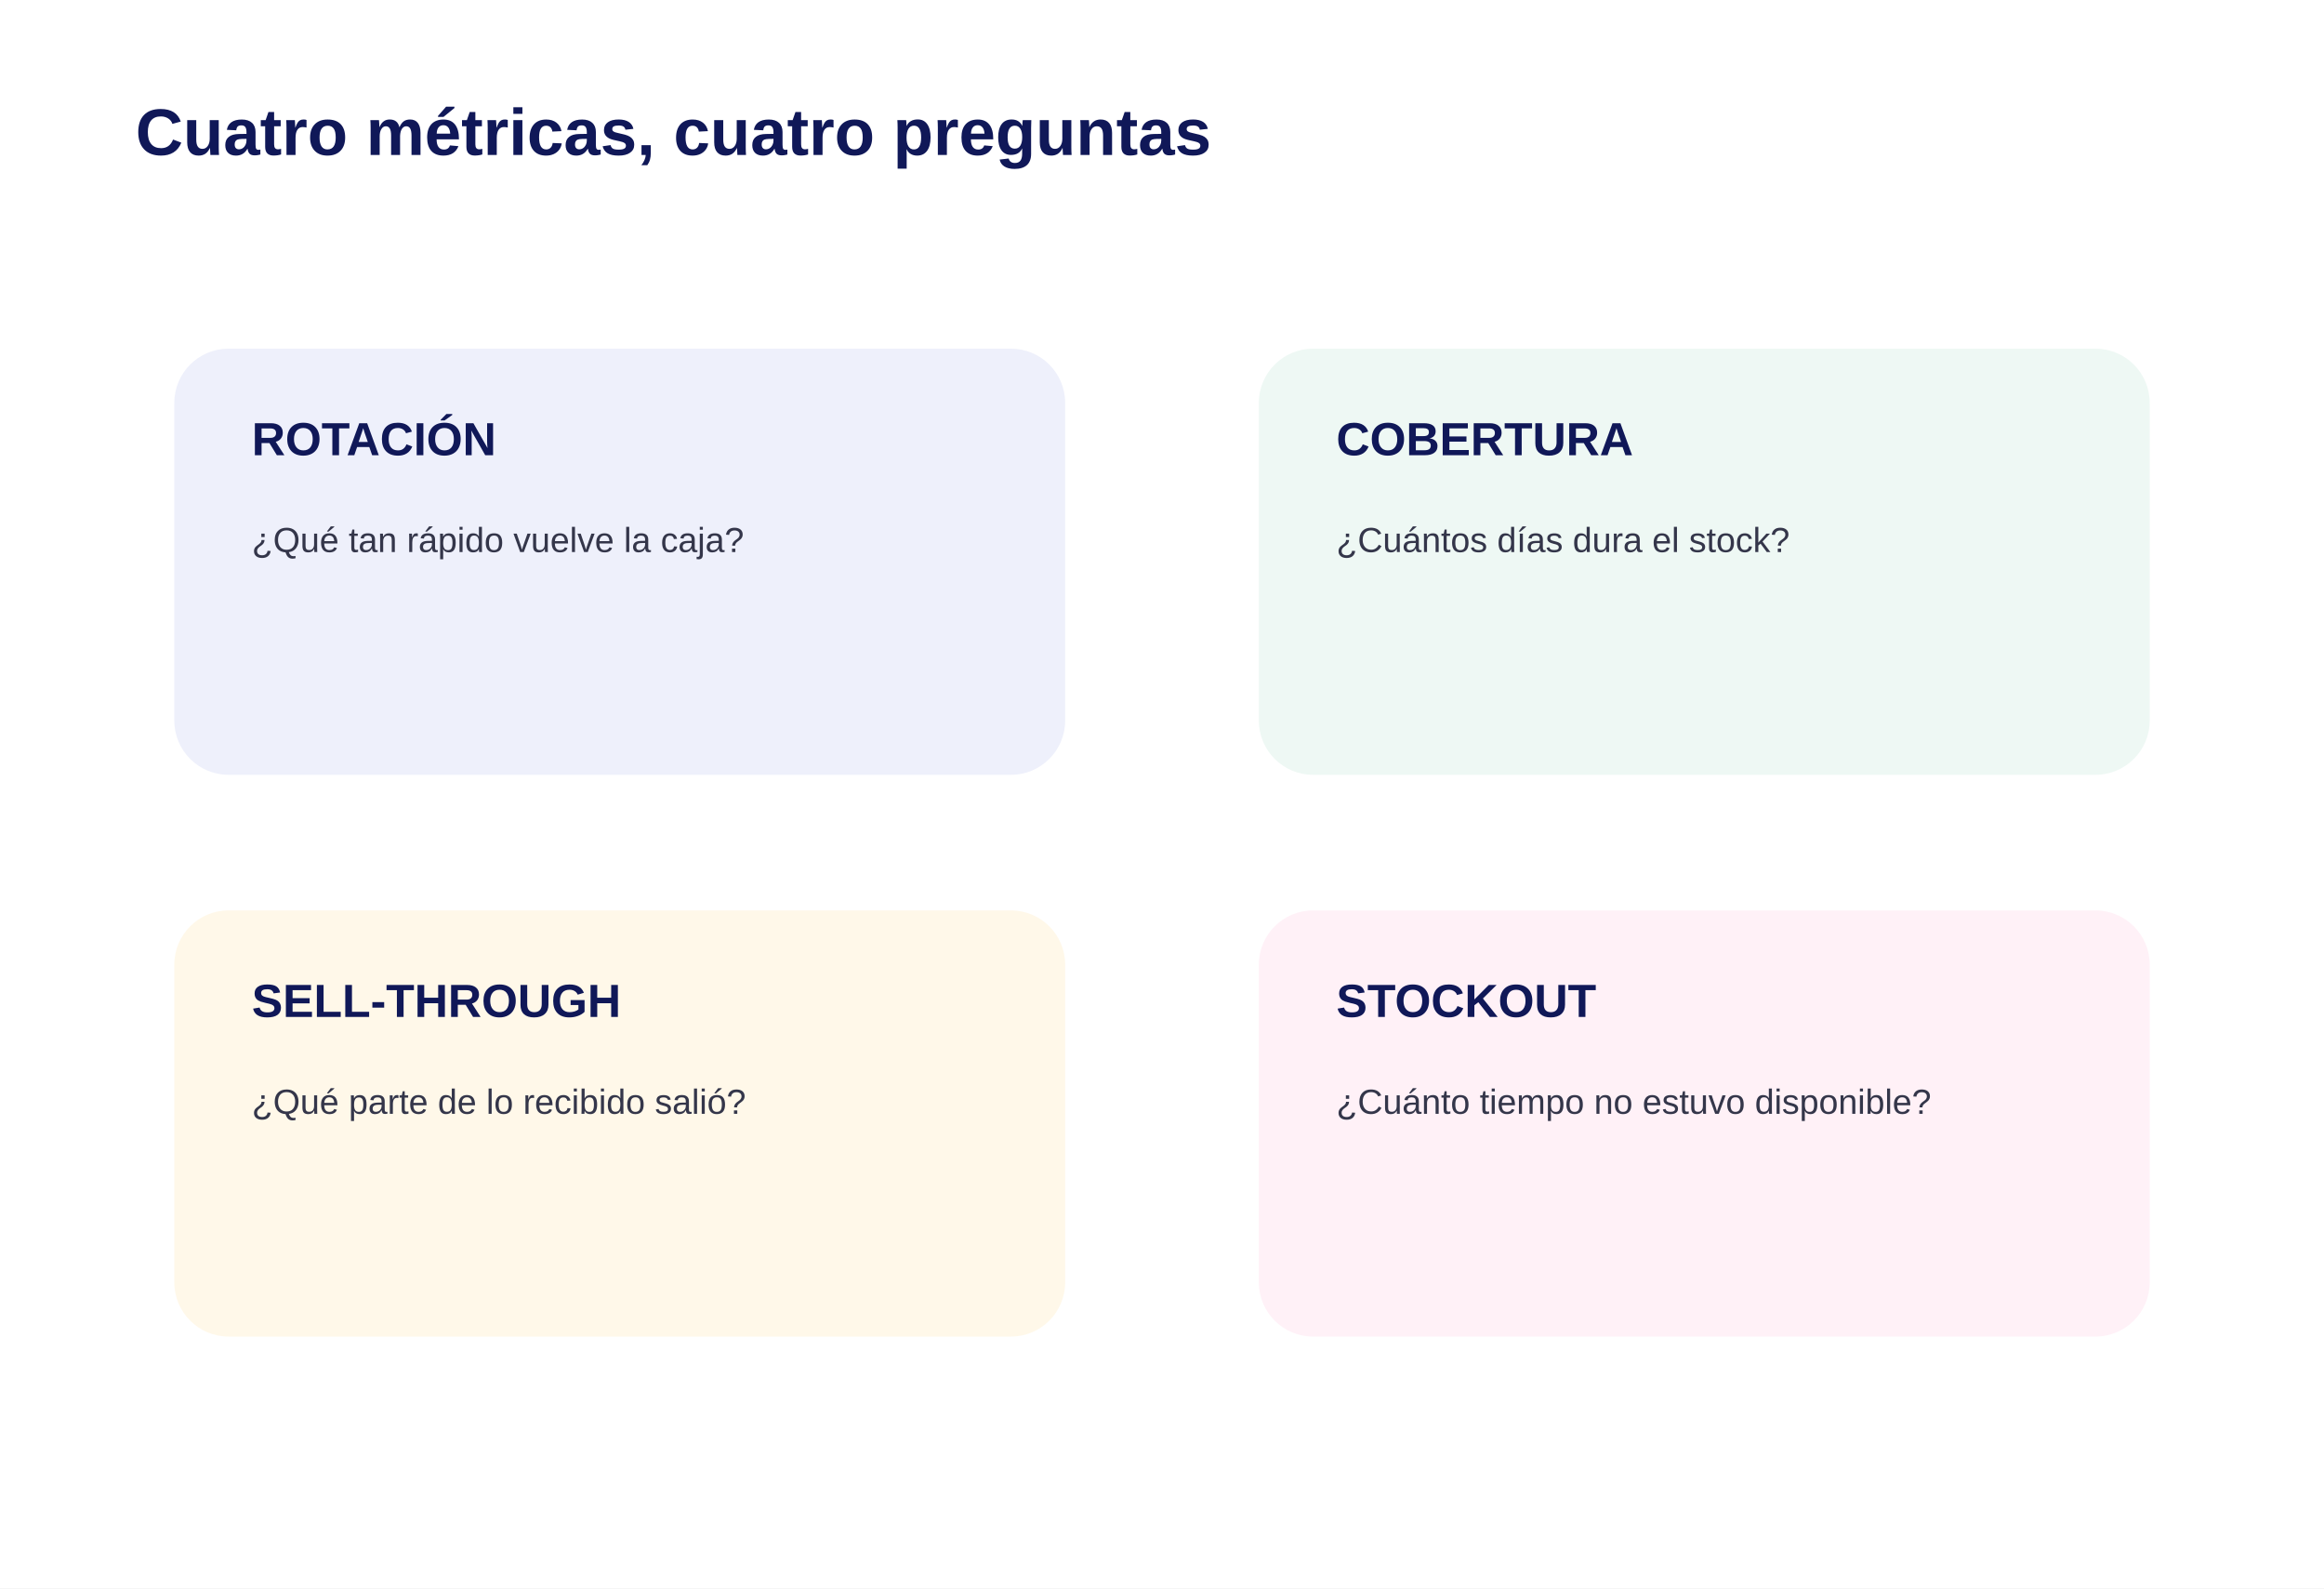
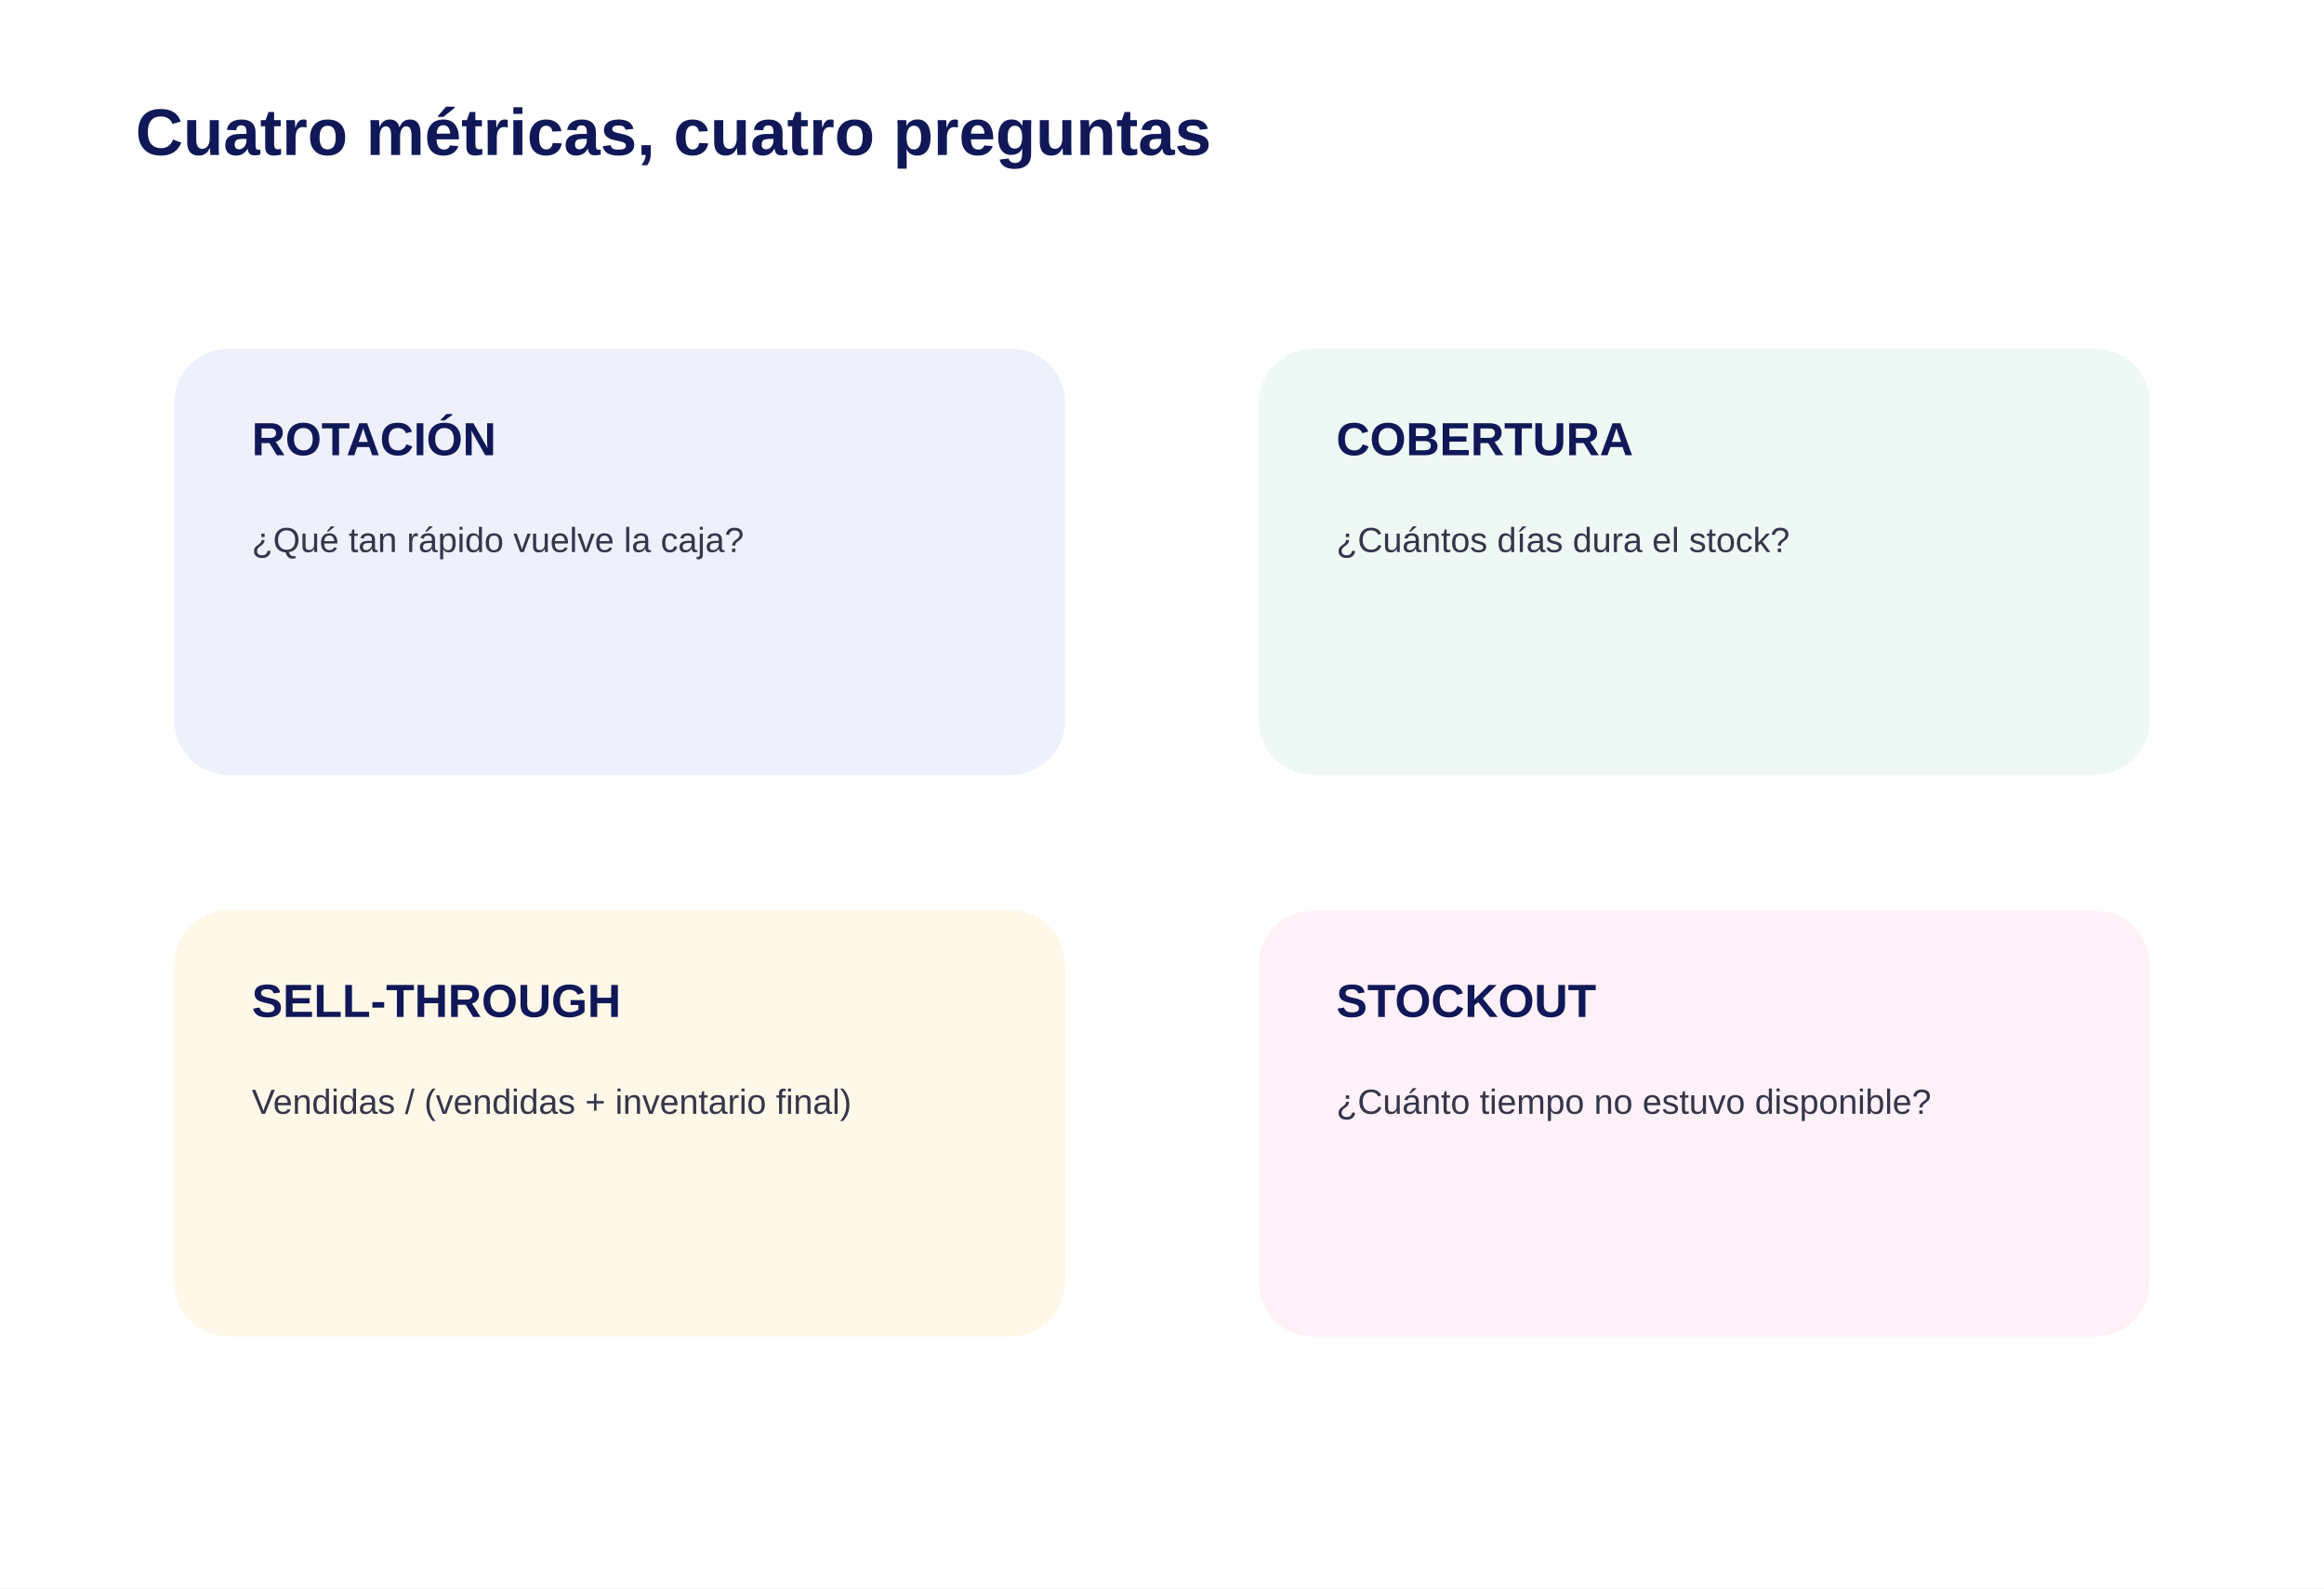
<svg xmlns="http://www.w3.org/2000/svg" width="1200" height="820">
  <rect width="1200" height="820" fill="#fff" />
  <text x="70" y="80" font-family="Arial" font-size="34" font-weight="700" fill="#101858">Cuatro métricas, cuatro preguntas</text>
  <g font-family="Arial">
    <rect x="90" y="180" width="460" height="220" rx="28" fill="#eef0fb" />
    <text x="130" y="235" font-size="24" font-weight="700" fill="#101858">ROTACIÓN</text>
    <text x="130" y="285" font-size="18" fill="#34364a">¿Qué tan rápido vuelve la caja?</text>
    <rect x="650" y="180" width="460" height="220" rx="28" fill="#eef8f4" />
    <text x="690" y="235" font-size="24" font-weight="700" fill="#101858">COBERTURA</text>
    <text x="690" y="285" font-size="18" fill="#34364a">¿Cuántos días dura el stock?</text>
    <rect x="90" y="470" width="460" height="220" rx="28" fill="#fff8e9" />
    <text x="130" y="525" font-size="24" font-weight="700" fill="#101858">SELL-THROUGH</text>
-     <text x="130" y="575" font-size="18" fill="#34364a">¿Qué parte de lo recibido salió?</text>
+     <text x="130" y="575" font-size="18" fill="#34364a">Vendidas / (vendidas + inventario final)</text>
    <rect x="650" y="470" width="460" height="220" rx="28" fill="#fff1f7" />
    <text x="690" y="525" font-size="24" font-weight="700" fill="#101858">STOCKOUT</text>
    <text x="690" y="575" font-size="18" fill="#34364a">¿Cuánto tiempo no estuvo disponible?</text>
  </g>
</svg>
